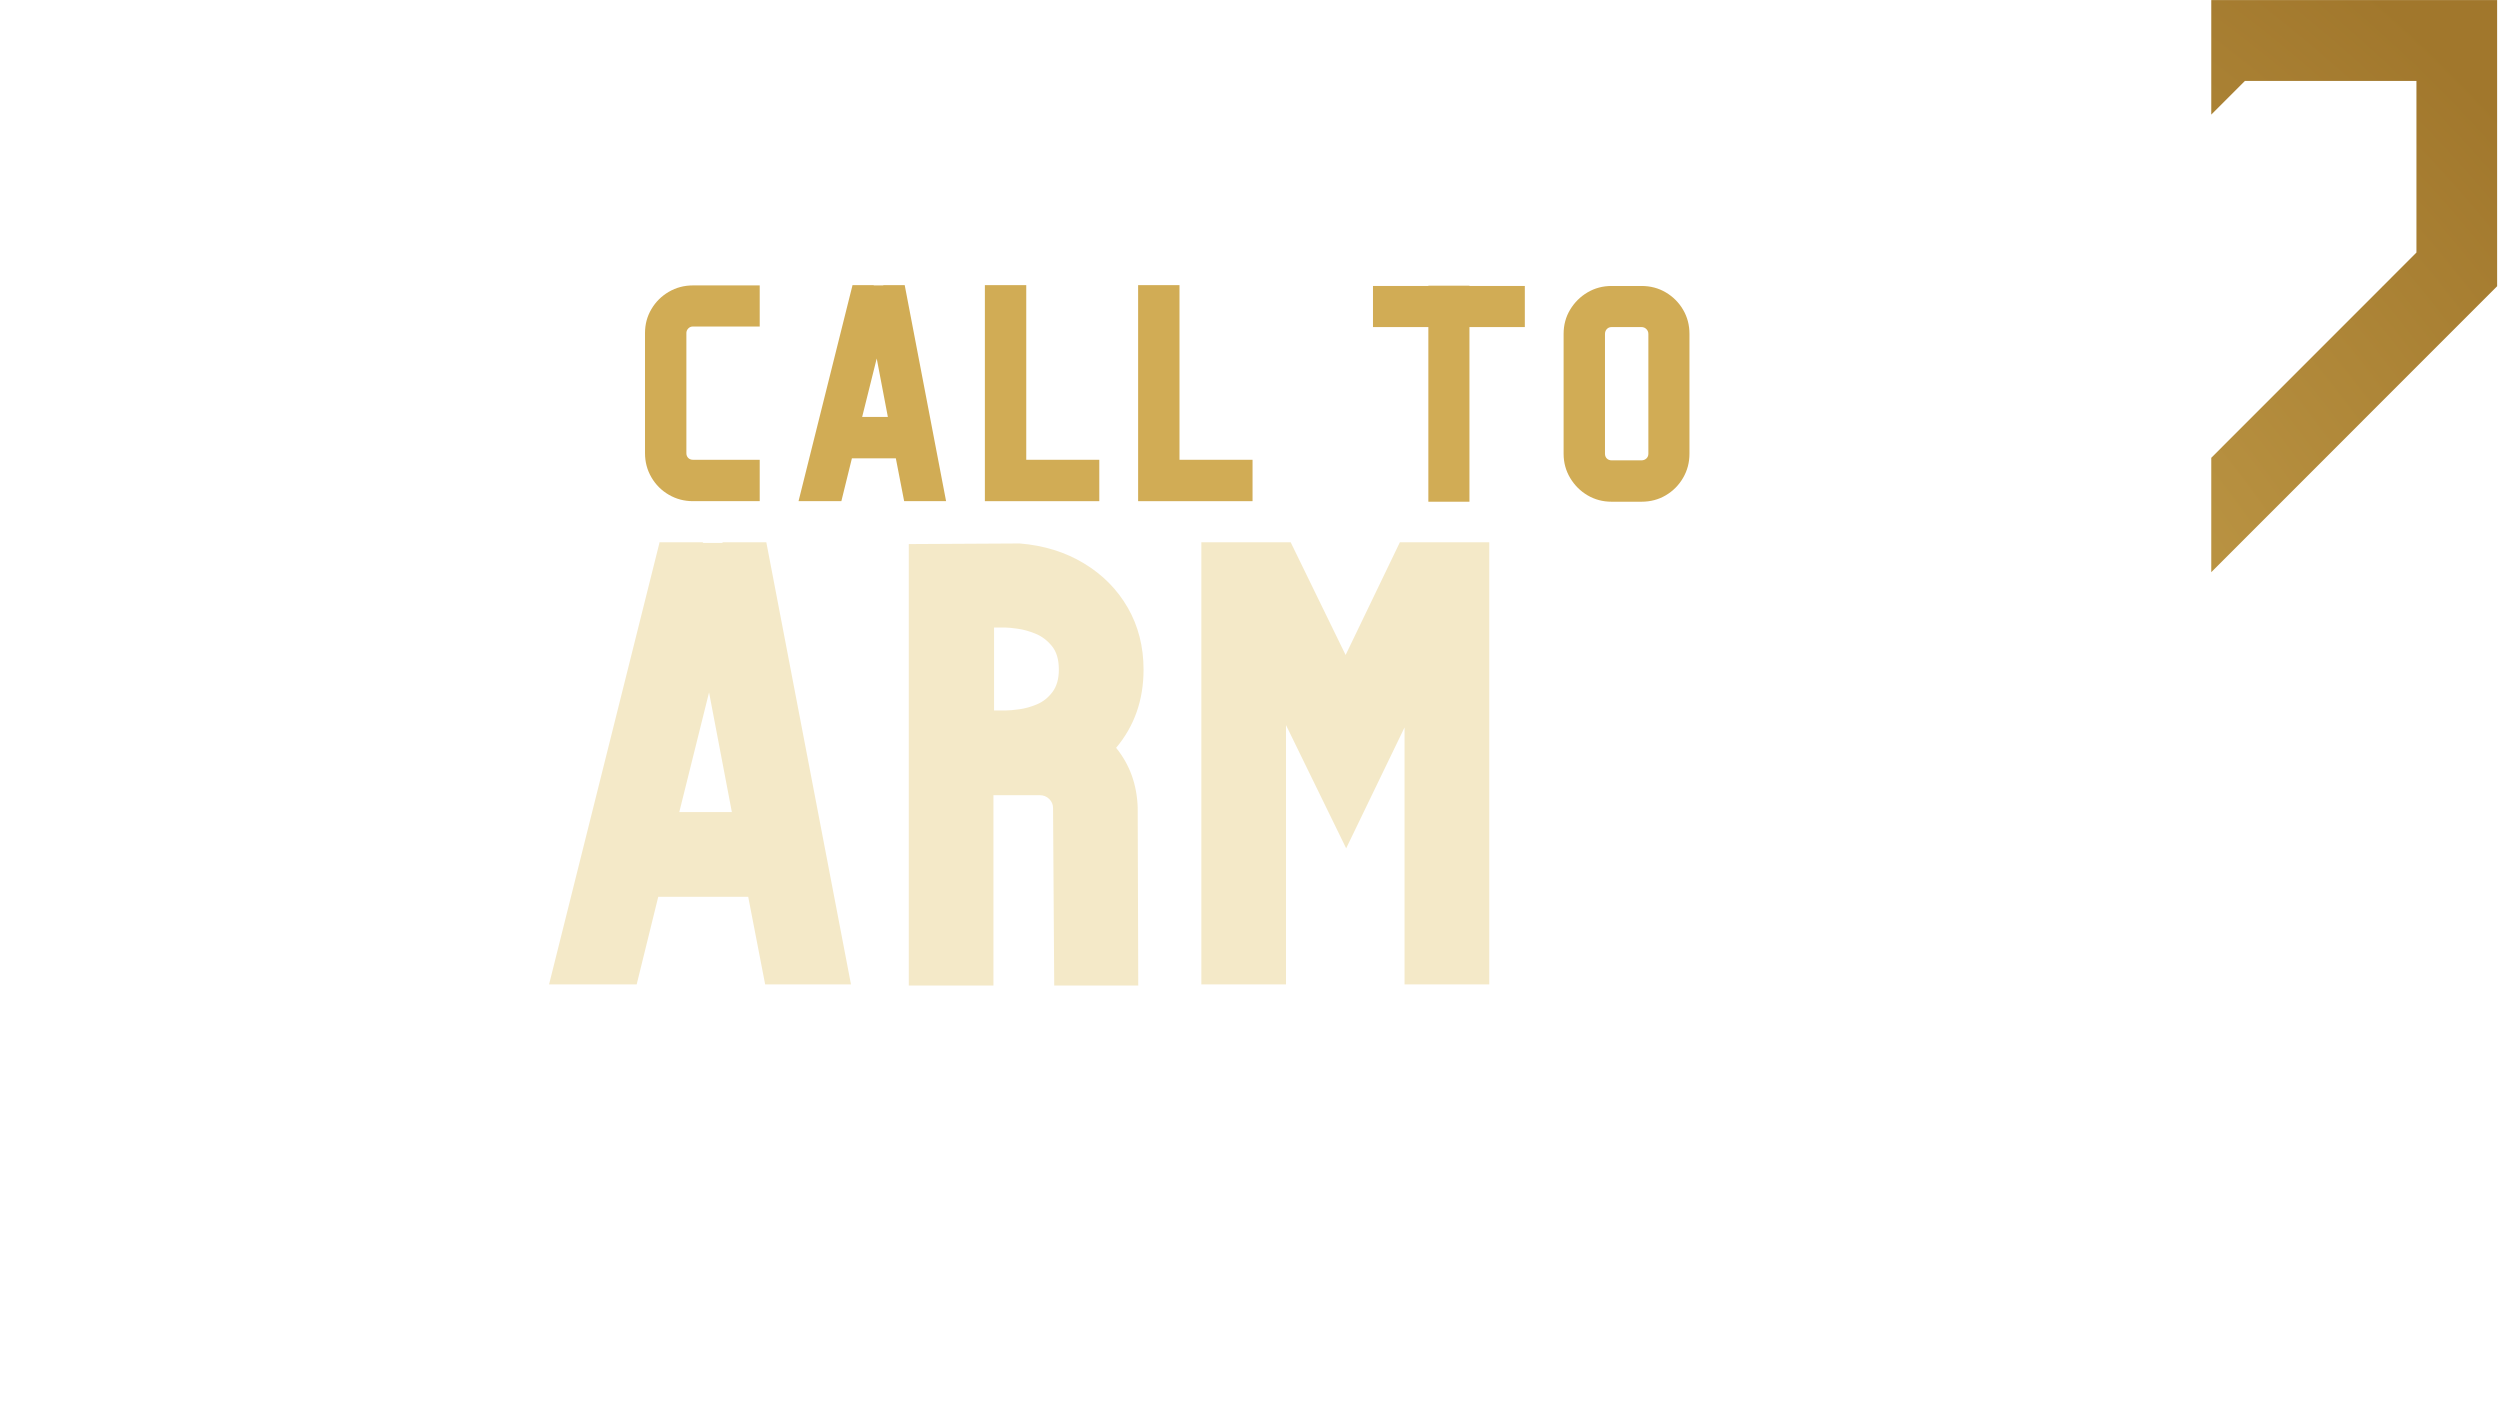
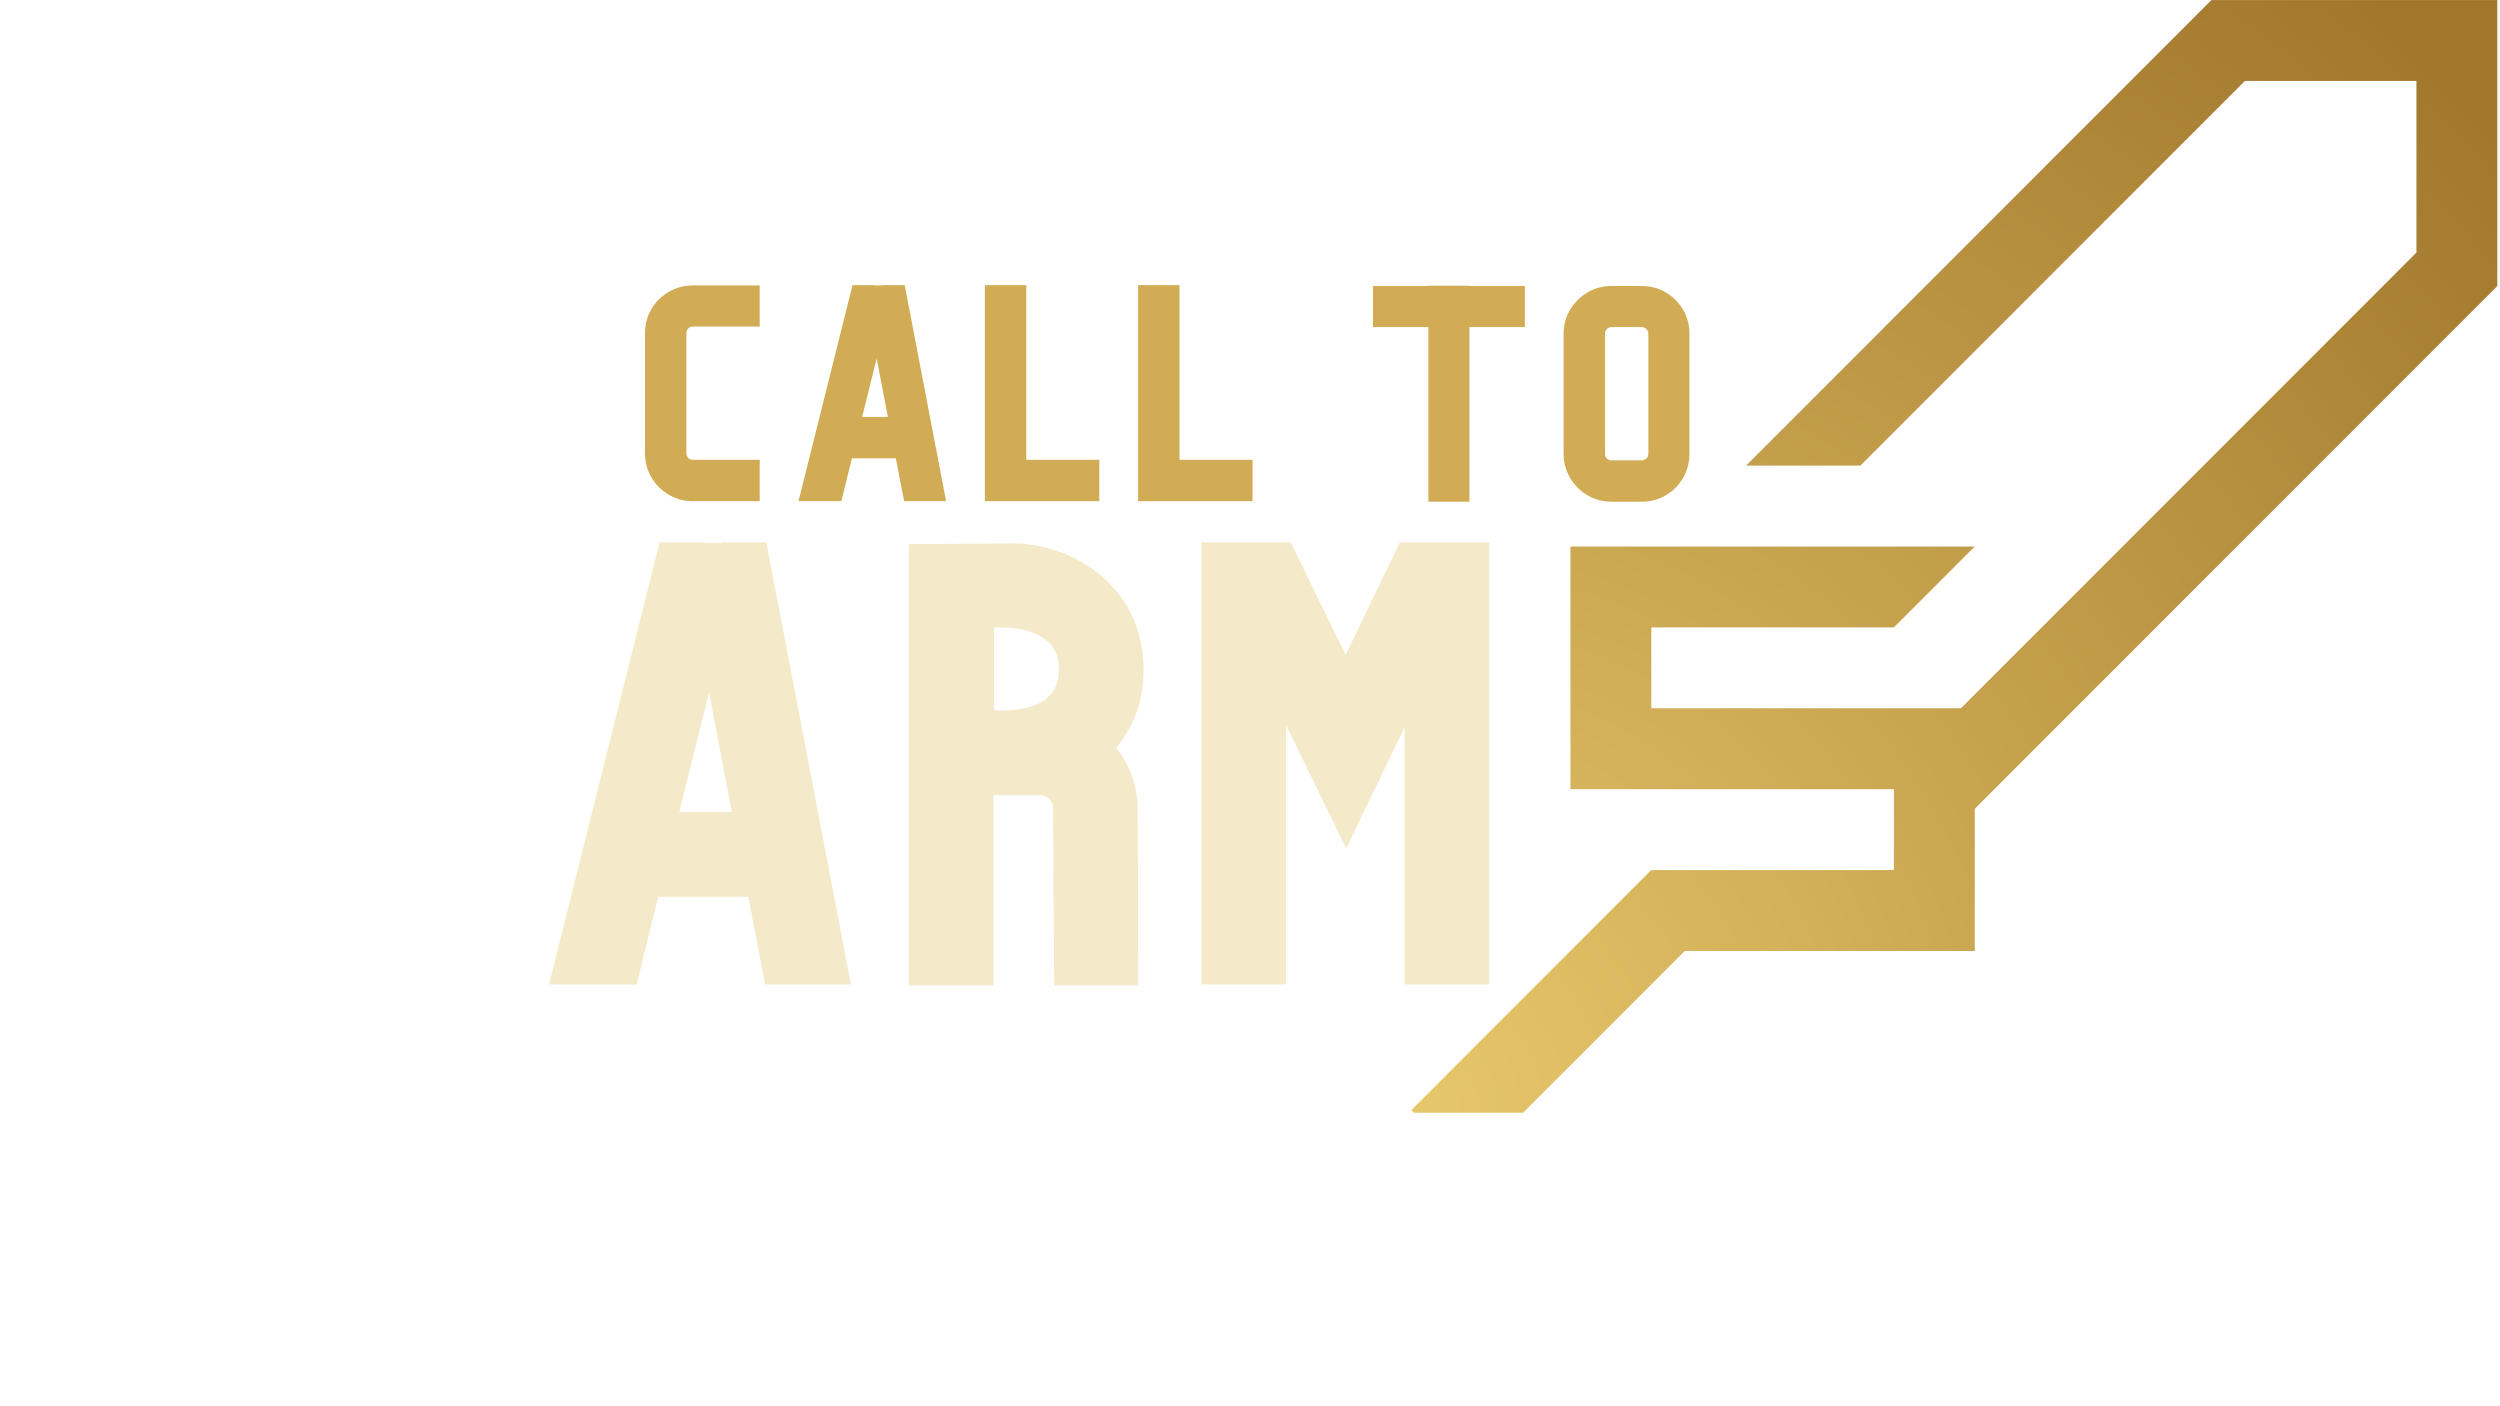
<svg xmlns="http://www.w3.org/2000/svg" width="934" zoomAndPan="magnify" viewBox="0 0 700.5 393.75" height="525" preserveAspectRatio="xMidYMid meet" version="1.0">
  <defs>
    <g />
-     <clipPath id="ea2781c910">
-       <path d="M 619.598 0.016 L 699.695 0.016 L 699.695 393.75 L 619.598 393.75 Z M 619.598 0.016 " clip-rule="nonzero" />
-     </clipPath>
    <clipPath id="4626501bcc">
      <path d="M 619.637 0.016 L 489.246 130.461 L 521.285 130.461 L 629.02 22.684 L 677.086 22.684 L 677.086 70.766 L 549.441 198.461 L 462.699 198.461 L 462.699 175.793 L 530.672 175.793 L 553.328 153.129 L 440.043 153.129 L 440.043 221.129 L 530.672 221.129 L 530.672 243.793 L 462.699 243.793 L 394.727 311.793 L 426.77 311.793 L 472.082 266.461 L 553.328 266.461 L 553.328 226.625 L 699.742 80.152 L 699.742 0.016 Z M 619.637 0.016 " clip-rule="nonzero" />
    </clipPath>
    <clipPath id="e4647adb8a">
      <path d="M 239.031 162.25 L 553.438 464.234 L 855.434 149.559 L 541.023 -152.426 Z M 239.031 162.25 " clip-rule="nonzero" />
    </clipPath>
    <radialGradient gradientTransform="matrix(0.692432, -0.721495, 0.721204, 0.692711, 396.4196, 310.3074)" gradientUnits="userSpaceOnUse" r="412.577" cx="0" id="fbadad0c0d" cy="0" fx="0" fy="0">
      <stop stop-opacity="1" stop-color="rgb(90.413%, 77.844%, 42.154%)" offset="0" />
      <stop stop-opacity="1" stop-color="rgb(63.139%, 46.669%, 17.249%)" offset="1" />
    </radialGradient>
    <clipPath id="631790be75">
      <path d="M 0.25 0.348 L 86 0.348 L 86 125 L 0.25 125 Z M 0.25 0.348 " clip-rule="nonzero" />
    </clipPath>
    <clipPath id="aa15cc6a74">
      <path d="M 183 0.348 L 265 0.348 L 265 125 L 183 125 Z M 183 0.348 " clip-rule="nonzero" />
    </clipPath>
    <clipPath id="55634eedcf">
      <rect x="0" width="282" y="0" height="167" />
    </clipPath>
  </defs>
-   <g clip-path="url(#ea2781c910)">
-     <g clip-path="url(#4626501bcc)">
-       <g clip-path="url(#e4647adb8a)">
-         <path fill="url(#fbadad0c0d)" d="M 240.09 161.855 L 553.742 463.121 L 855.016 149.203 L 541.363 -152.062 Z M 240.09 161.855 " fill-rule="nonzero" />
-       </g>
+   <g clip-path="url(#4626501bcc)">
+     <g clip-path="url(#e4647adb8a)">
+       <path fill="url(#fbadad0c0d)" d="M 240.09 161.855 L 553.742 463.121 L 855.016 149.203 L 541.363 -152.062 Z M 240.09 161.855 " fill-rule="nonzero" />
    </g>
  </g>
  <g fill="#d1ac55" fill-opacity="1">
    <g transform="translate(180.7298, 140.5037)">
      <g>
        <path d="M 32.141 -60.531 L 32.141 -49.016 L 13.438 -49.016 C 12.906 -49.016 12.461 -48.828 12.109 -48.453 C 11.766 -48.086 11.594 -47.664 11.594 -47.188 L 11.594 -13.516 C 11.594 -12.984 11.766 -12.539 12.109 -12.188 C 12.461 -11.844 12.906 -11.672 13.438 -11.672 L 32.141 -11.672 L 32.141 -0.078 L 13.438 -0.078 C 10.977 -0.078 8.723 -0.676 6.672 -1.875 C 4.617 -3.07 2.992 -4.695 1.797 -6.75 C 0.598 -8.812 0 -11.066 0 -13.516 L 0 -47.188 C 0 -49.633 0.598 -51.867 1.797 -53.891 C 2.992 -55.922 4.617 -57.535 6.672 -58.734 C 8.723 -59.93 10.977 -60.531 13.438 -60.531 Z M 32.141 -60.531 " />
      </g>
    </g>
  </g>
  <g fill="#d1ac55" fill-opacity="1">
    <g transform="translate(223.7485, 140.5037)">
      <g>
        <path d="M 14.953 -12.078 L 12 -0.078 L 0 -0.078 L 15.109 -60.531 L 15.109 -60.609 L 21.031 -60.609 L 21.109 -60.531 L 23.672 -60.531 L 23.828 -60.609 L 29.75 -60.609 L 41.344 -0.078 L 29.594 -0.078 L 27.266 -12.078 Z M 21.906 -40.062 L 17.828 -23.672 L 25.031 -23.672 Z M 21.906 -40.062 " />
      </g>
    </g>
  </g>
  <g fill="#d1ac55" fill-opacity="1">
    <g transform="translate(275.9624, 140.5037)">
      <g>
        <path d="M 0 -0.078 L 0 -60.609 L 11.594 -60.609 L 11.594 -11.672 L 32.062 -11.672 L 32.062 -0.078 Z M 0 -0.078 " />
      </g>
    </g>
  </g>
  <g fill="#d1ac55" fill-opacity="1">
    <g transform="translate(318.9012, 140.5037)">
      <g>
        <path d="M 0 -0.078 L 0 -60.609 L 11.594 -60.609 L 11.594 -11.672 L 32.062 -11.672 L 32.062 -0.078 Z M 0 -0.078 " />
      </g>
    </g>
  </g>
  <g fill="#d1ac55" fill-opacity="1">
    <g transform="translate(361.84, 140.5037)">
      <g />
    </g>
  </g>
  <g fill="#d1ac55" fill-opacity="1">
    <g transform="translate(384.7091, 140.5037)">
      <g>
        <path d="M 0 -60.375 L 15.516 -60.375 L 15.516 -60.453 L 27.031 -60.453 L 27.031 -60.375 L 42.547 -60.375 L 42.547 -48.859 L 27.031 -48.859 L 27.031 0.078 L 15.516 0.078 L 15.516 -48.859 L 0 -48.859 Z M 0 -60.375 " />
      </g>
    </g>
  </g>
  <g fill="#d1ac55" fill-opacity="1">
    <g transform="translate(438.1224, 140.5037)">
      <g>
        <path d="M 21.828 -60.375 C 24.336 -60.375 26.602 -59.773 28.625 -58.578 C 30.656 -57.379 32.27 -55.766 33.469 -53.734 C 34.664 -51.711 35.266 -49.445 35.266 -46.938 L 35.266 -13.359 C 35.266 -10.898 34.664 -8.645 33.469 -6.594 C 32.27 -4.539 30.656 -2.914 28.625 -1.719 C 26.602 -0.52 24.336 0.078 21.828 0.078 L 13.438 0.078 C 10.977 0.078 8.734 -0.52 6.703 -1.719 C 4.68 -2.914 3.055 -4.539 1.828 -6.594 C 0.609 -8.645 0 -10.898 0 -13.359 L 0 -46.938 C 0 -49.445 0.609 -51.711 1.828 -53.734 C 3.055 -55.766 4.68 -57.379 6.703 -58.578 C 8.734 -59.773 10.977 -60.375 13.438 -60.375 Z M 23.75 -13.359 L 23.75 -46.938 C 23.75 -47.469 23.562 -47.922 23.188 -48.297 C 22.812 -48.672 22.359 -48.859 21.828 -48.859 L 13.438 -48.859 C 12.906 -48.859 12.461 -48.672 12.109 -48.297 C 11.766 -47.922 11.594 -47.469 11.594 -46.938 L 11.594 -13.359 C 11.594 -12.828 11.766 -12.383 12.109 -12.031 C 12.461 -11.688 12.906 -11.516 13.438 -11.516 L 21.828 -11.516 C 22.359 -11.516 22.812 -11.688 23.188 -12.031 C 23.562 -12.383 23.75 -12.828 23.75 -13.359 Z M 23.75 -13.359 " />
      </g>
    </g>
  </g>
  <g transform="matrix(1, 0, 0, 1, 153, 151)">
    <g clip-path="url(#55634eedcf)">
      <g clip-path="url(#631790be75)">
        <g fill="#f4e9c8" fill-opacity="1">
          <g transform="translate(0.84917, 124.9808)">
            <g>
              <path d="M 30.594 -24.703 L 24.547 -0.156 L 0 -0.156 L 30.922 -123.859 L 30.922 -124.031 L 43.031 -124.031 L 43.203 -123.859 L 48.438 -123.859 L 48.766 -124.031 L 60.875 -124.031 L 84.594 -0.156 L 60.547 -0.156 L 55.797 -24.703 Z M 44.828 -81.969 L 36.484 -48.438 L 51.219 -48.438 Z M 44.828 -81.969 " />
            </g>
          </g>
        </g>
      </g>
      <g fill="#f4e9c8" fill-opacity="1">
        <g transform="translate(101.6416, 124.9808)">
          <g>
            <path d="M 64.141 -49.734 L 64.297 0.156 L 40.75 0.156 L 40.422 -49.578 C 40.422 -50.555 40.062 -51.398 39.344 -52.109 C 38.633 -52.816 37.738 -53.172 36.656 -53.172 L 23.719 -53.172 L 23.719 0.156 L 0 0.156 L 0 -123.531 L 31.094 -123.703 C 37.852 -123.148 43.848 -121.289 49.078 -118.125 C 54.316 -114.969 58.41 -110.828 61.359 -105.703 C 64.305 -100.578 65.781 -94.797 65.781 -88.359 C 65.781 -79.848 63.219 -72.539 58.094 -66.438 C 61.906 -61.738 63.922 -56.172 64.141 -49.734 Z M 27.156 -76.906 C 28.031 -76.906 29.285 -77.016 30.922 -77.234 C 32.555 -77.453 34.219 -77.914 35.906 -78.625 C 37.602 -79.332 39.051 -80.477 40.25 -82.062 C 41.445 -83.645 42.047 -85.742 42.047 -88.359 C 42.047 -91.191 41.391 -93.398 40.078 -94.984 C 38.773 -96.566 37.25 -97.711 35.5 -98.422 C 33.758 -99.129 32.098 -99.594 30.516 -99.812 C 28.93 -100.031 27.812 -100.141 27.156 -100.141 L 23.891 -100.141 L 23.891 -76.906 Z M 27.156 -76.906 " />
          </g>
        </g>
      </g>
      <g clip-path="url(#aa15cc6a74)">
        <g fill="#f4e9c8" fill-opacity="1">
          <g transform="translate(183.6173, 124.9808)">
            <g>
              <path d="M 55.625 -124.031 L 80.672 -124.031 L 80.672 -0.156 L 56.938 -0.156 L 56.938 -72.156 L 40.578 -38.281 L 23.719 -72.812 L 23.719 -0.156 L 0 -0.156 L 0 -124.031 L 25.031 -124.031 L 40.422 -92.453 Z M 55.625 -124.031 " />
            </g>
          </g>
        </g>
      </g>
    </g>
  </g>
</svg>
